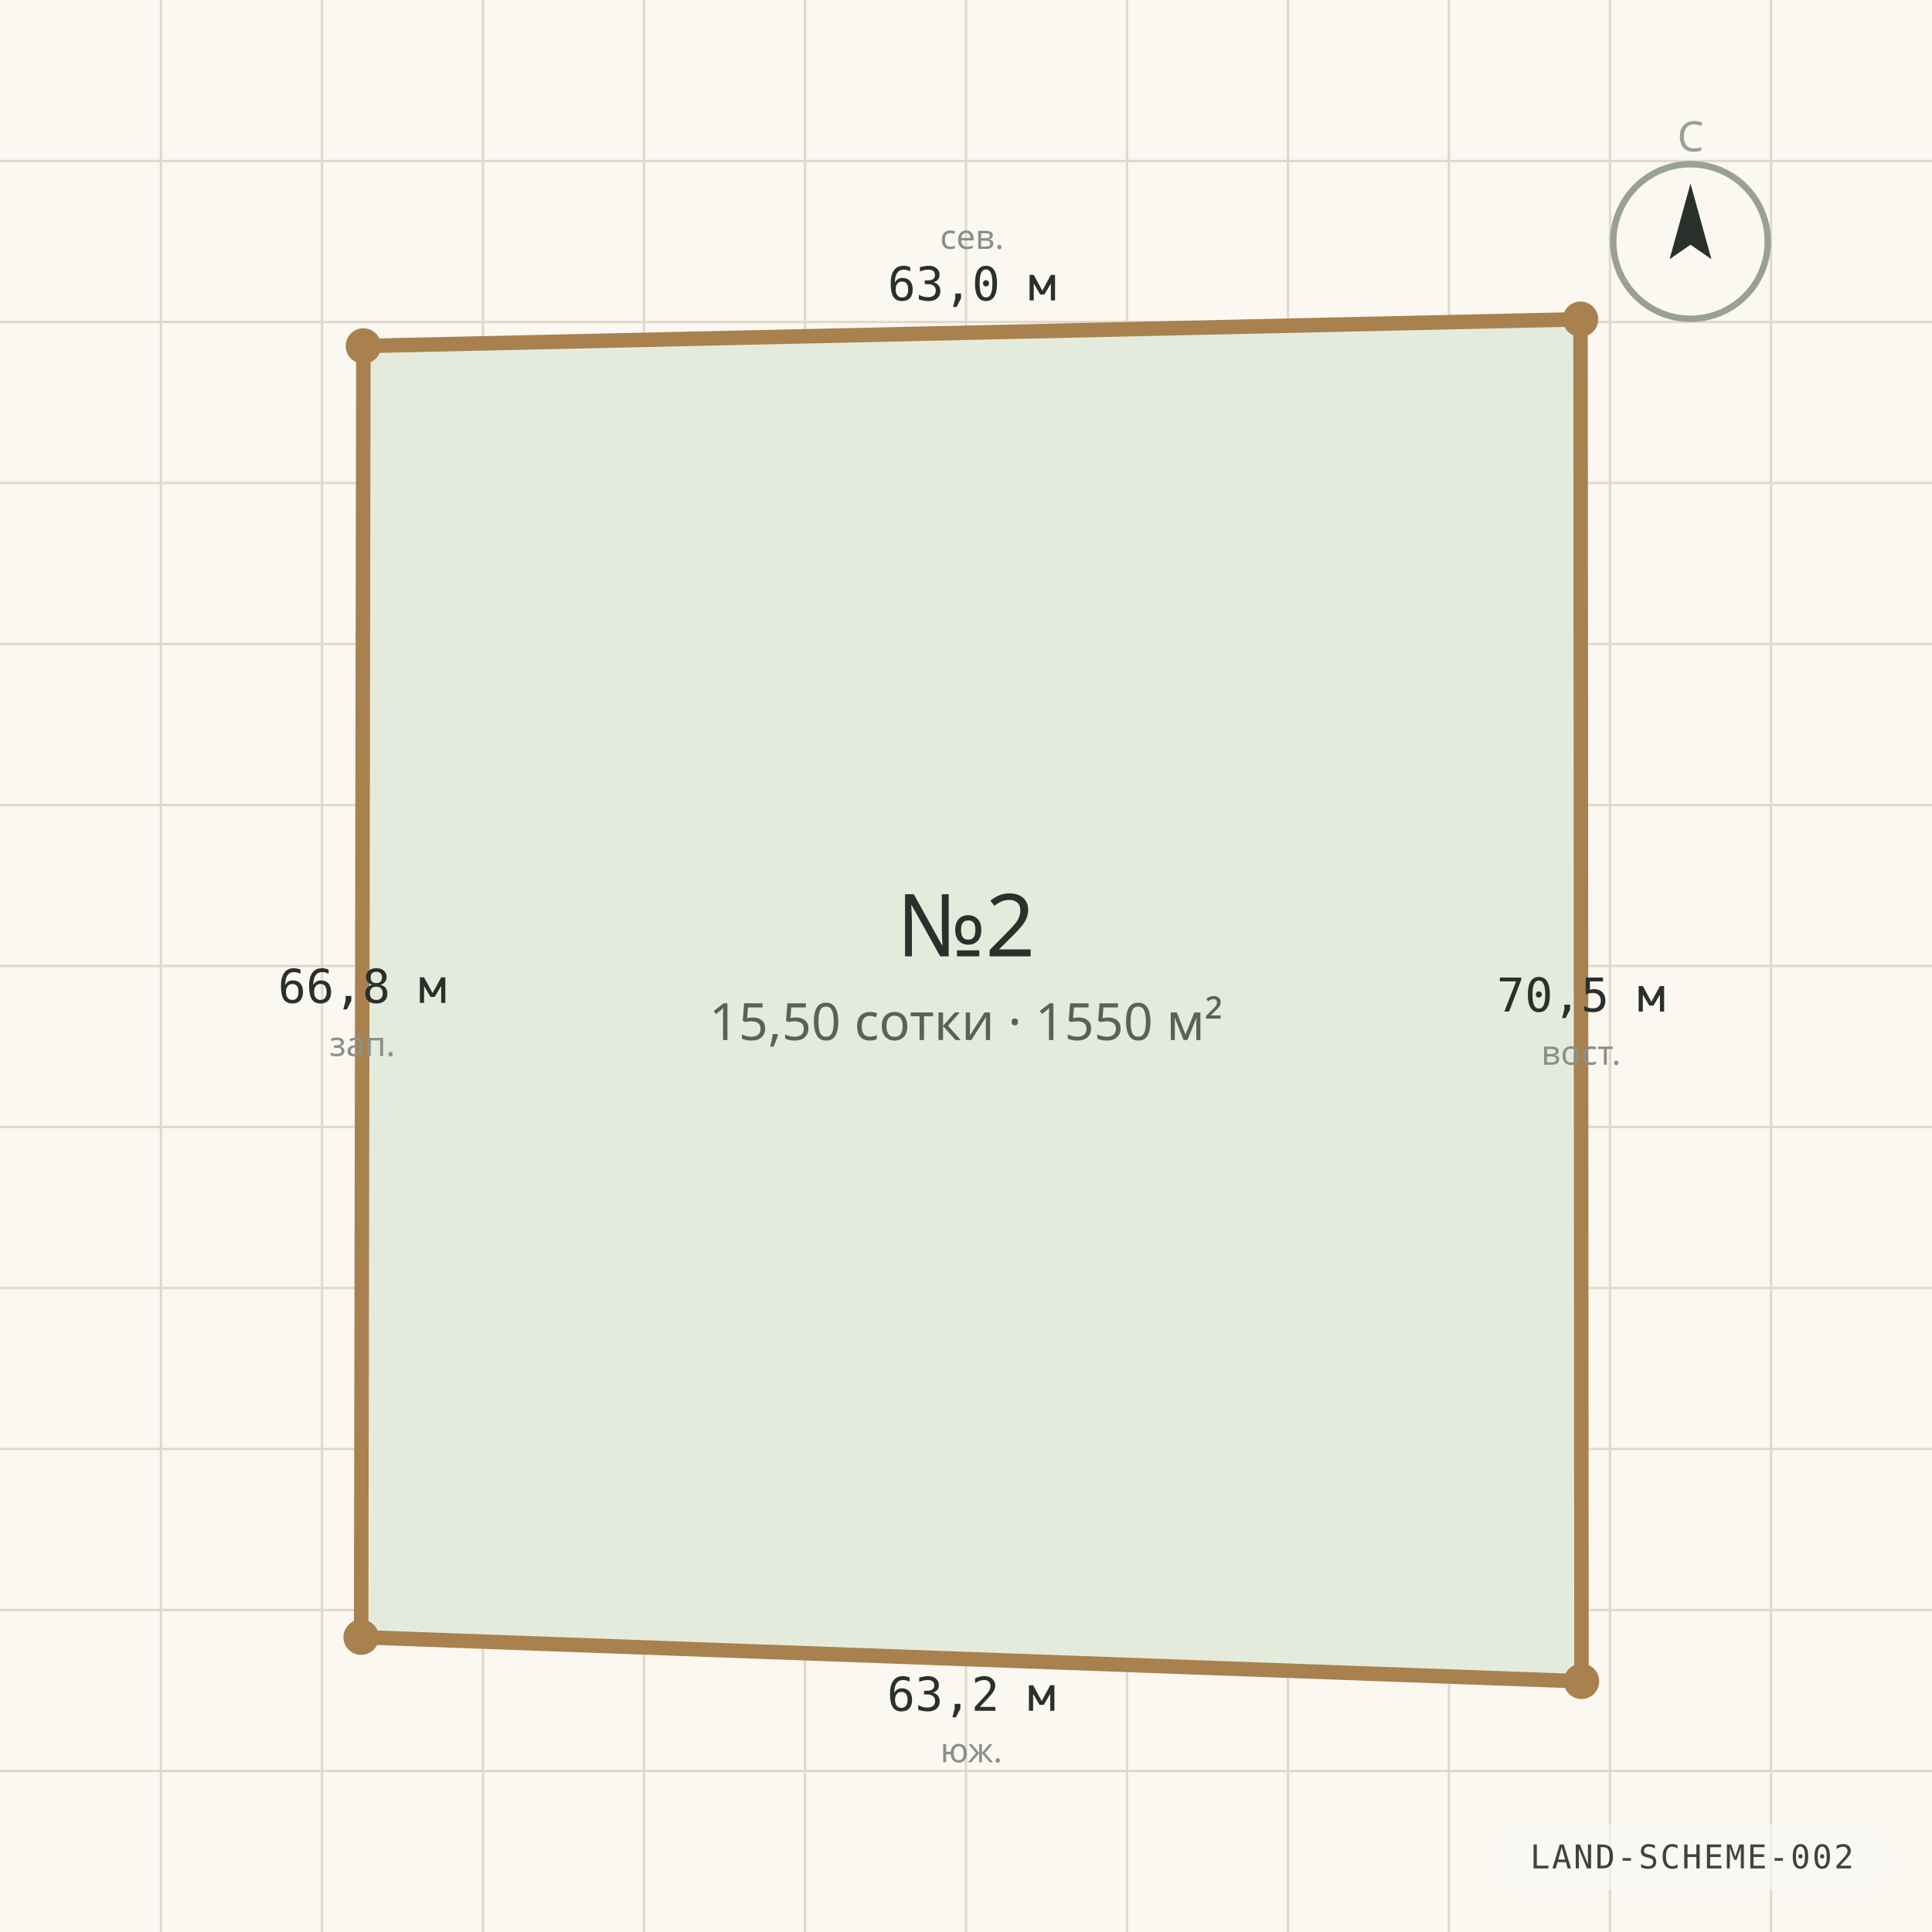
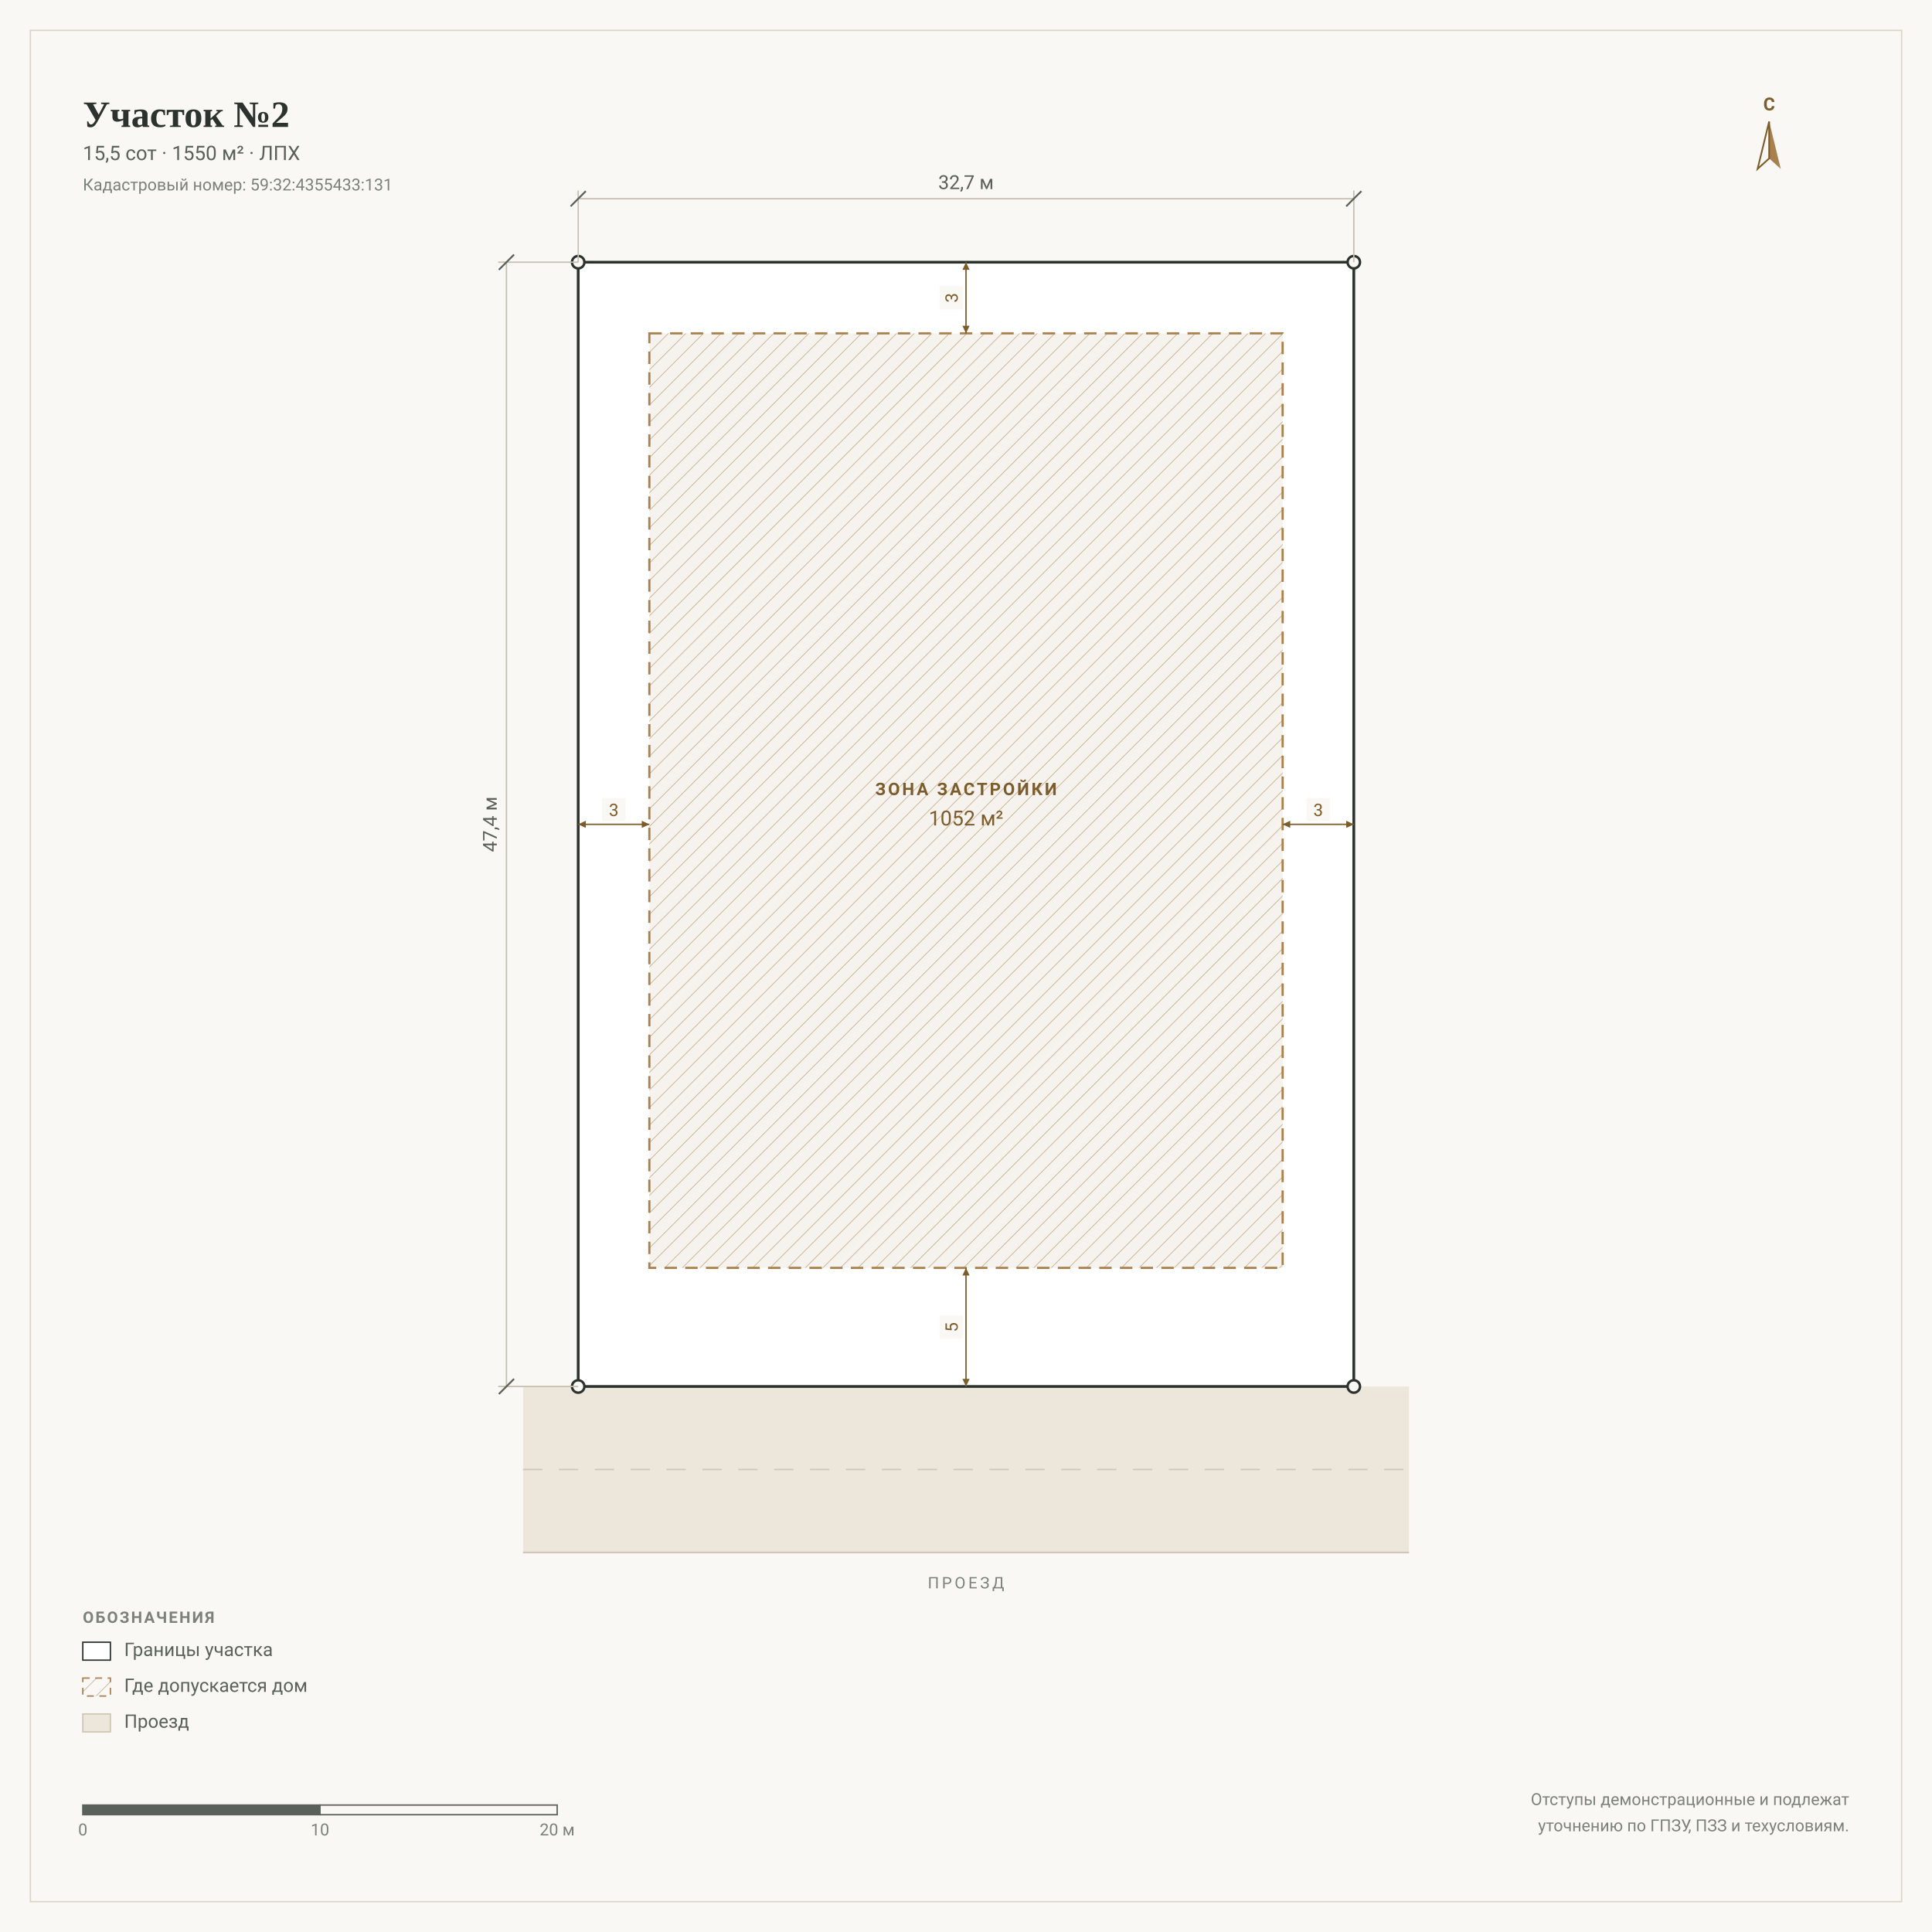
- <svg xmlns="http://www.w3.org/2000/svg" viewBox="0 0 1200 1200" width="1200" height="1200" role="img" aria-label="Схема границ участка №2" preserveAspectRatio="xMidYMid slice">
-   <rect width="1200" height="1200" fill="#FBF8F2" />
-   <g stroke="#E0D9CB" stroke-width="1.5">
-     <line x1="0" y1="100.0" x2="1200" y2="100.0" />
-     <line x1="100.0" y1="0" x2="100.0" y2="1200" />
-     <line x1="0" y1="200.0" x2="1200" y2="200.0" />
-     <line x1="200.0" y1="0" x2="200.0" y2="1200" />
-     <line x1="0" y1="300.0" x2="1200" y2="300.0" />
-     <line x1="300.0" y1="0" x2="300.0" y2="1200" />
-     <line x1="0" y1="400.0" x2="1200" y2="400.0" />
-     <line x1="400.0" y1="0" x2="400.0" y2="1200" />
-     <line x1="0" y1="500.0" x2="1200" y2="500.0" />
-     <line x1="500.0" y1="0" x2="500.0" y2="1200" />
-     <line x1="0" y1="600.0" x2="1200" y2="600.0" />
-     <line x1="600.0" y1="0" x2="600.0" y2="1200" />
-     <line x1="0" y1="700.0" x2="1200" y2="700.0" />
-     <line x1="700.0" y1="0" x2="700.0" y2="1200" />
-     <line x1="0" y1="800.0" x2="1200" y2="800.0" />
-     <line x1="800.0" y1="0" x2="800.0" y2="1200" />
-     <line x1="0" y1="900.0" x2="1200" y2="900.0" />
-     <line x1="900.0" y1="0" x2="900.0" y2="1200" />
-     <line x1="0" y1="1000.0" x2="1200" y2="1000.0" />
-     <line x1="1000.0" y1="0" x2="1000.0" y2="1200" />
-     <line x1="0" y1="1100.0" x2="1200" y2="1100.0" />
-     <line x1="1100.0" y1="0" x2="1100.0" y2="1200" />
+ <svg xmlns="http://www.w3.org/2000/svg" viewBox="0 0 1400 1400" width="1400" height="1400" role="img" aria-label="Схема участка №2: границы, отступы и зона застройки" font-family="'TT Commons Pro',-apple-system,BlinkMacSystemFont,'Segoe UI',Roboto,'Helvetica Neue',Arial,sans-serif">
+   <defs>
+     <pattern id="h-build" patternUnits="userSpaceOnUse" width="9" height="9" patternTransform="rotate(45)">
+       <line x1="0" y1="0" x2="0" y2="9" stroke="#a8814f" stroke-width="1.1" opacity=".5" />
+     </pattern>
+     <pattern id="h-sold" patternUnits="userSpaceOnUse" width="7" height="7" patternTransform="rotate(45)">
+       <line x1="0" y1="0" x2="0" y2="7" stroke="#7c8279" stroke-width="1" opacity=".45" />
+     </pattern>
+     <pattern id="h-forest" patternUnits="userSpaceOnUse" width="14" height="14">
+       <circle cx="4" cy="4" r="1.5" fill="#9fb188" opacity=".55" />
+       <circle cx="11" cy="10" r="1.1" fill="#9fb188" opacity=".4" />
+     </pattern>
+     <pattern id="h-water" patternUnits="userSpaceOnUse" width="26" height="12">
+       <path d="M0 6q6.5 -3 13 0t13 0" fill="none" stroke="#7d939b" stroke-width="1" opacity=".35" />
+     </pattern>
+   </defs>
+   <rect width="1400" height="1400" fill="#faf8f4" />
+   <rect x="378.984" y="1004.688" width="642.031" height="120.312" fill="#ece6db" />
+   <line x1="378.984" y1="1125" x2="1021.016" y2="1125" stroke="#cfc6b6" stroke-width="1.2" />
+   <line x1="378.984" y1="1064.844" x2="1021.016" y2="1064.844" stroke="#cfc6b6" stroke-width="1" stroke-dasharray="14 12" />
+   <text x="700" y="1151" font-size="11.5" fill="#7c8279" text-anchor="middle" font-weight="400" letter-spacing="2">ПРОЕЗД</text>
+   <rect x="418.984" y="190" width="562.031" height="814.688" fill="#ffffff" stroke="#2c332e" stroke-width="2" />
+   <rect x="470.547" y="241.562" width="458.906" height="677.188" fill="#a8814f" opacity=".10" />
+   <rect x="470.547" y="241.562" width="458.906" height="677.188" fill="url(#h-build)" />
+   <rect x="470.547" y="241.562" width="458.906" height="677.188" fill="none" stroke="#a8814f" stroke-width="1.6" stroke-dasharray="9 6" />
+   <circle cx="418.984" cy="190" r="4.5" fill="#faf8f4" stroke="#2c332e" stroke-width="1.8" />
+   <circle cx="981.016" cy="190" r="4.5" fill="#faf8f4" stroke="#2c332e" stroke-width="1.8" />
+   <circle cx="418.984" cy="1004.688" r="4.5" fill="#faf8f4" stroke="#2c332e" stroke-width="1.8" />
+   <circle cx="981.016" cy="1004.688" r="4.5" fill="#faf8f4" stroke="#2c332e" stroke-width="1.8" />
+   <line x1="418.984" y1="190" x2="418.984" y2="138" stroke="#c6bfb1" stroke-width="1" />
+   <line x1="981.016" y1="190" x2="981.016" y2="138" stroke="#c6bfb1" stroke-width="1" />
+   <line x1="418.984" y1="144" x2="981.016" y2="144" stroke="#c6bfb1" stroke-width="1" />
+   <line x1="413.484" y1="149.5" x2="424.484" y2="138.5" stroke="#5a615a" stroke-width="1.3" />
+   <line x1="975.516" y1="149.5" x2="986.516" y2="138.5" stroke="#5a615a" stroke-width="1.3" />
+   <rect x="671.48" y="122.258" width="57.04" height="18.9" fill="#faf8f4" />
+   <text x="700" y="137" font-size="14" fill="#5a615a" text-anchor="middle" font-weight="400">32,7 м</text>
+   <line x1="418.984" y1="190" x2="360.984" y2="190" stroke="#c6bfb1" stroke-width="1" />
+   <line x1="418.984" y1="1004.688" x2="360.984" y2="1004.688" stroke="#c6bfb1" stroke-width="1" />
+   <line x1="366.984" y1="190" x2="366.984" y2="1004.688" stroke="#c6bfb1" stroke-width="1" />
+   <line x1="361.484" y1="195.5" x2="372.484" y2="184.5" stroke="#5a615a" stroke-width="1.3" />
+   <line x1="361.484" y1="1010.188" x2="372.484" y2="999.188" stroke="#5a615a" stroke-width="1.3" />
+   <g transform="translate(366.9844,597.3438) rotate(-90)">
+     <rect x="-28.52" y="-21.742" width="57.04" height="18.9" fill="#faf8f4" />
+     <text x="0" y="-7" font-size="14" fill="#5a615a" text-anchor="middle" font-weight="400">47,4 м</text>
  </g>
-   <polygon points="225.7,214.9 981.7,198.3 982.3,1044.3 224.3,1016.9" fill="#E5EBDC" stroke="#A8814F" stroke-width="9" stroke-linejoin="round" />
-   <circle cx="225.7" cy="214.9" r="11" fill="#A8814F" />
-   <text x="603.7" y="186.6" text-anchor="middle" font-family="ui-monospace, Consolas, monospace" font-size="29" fill="#2A302C">63,0 м</text>
-   <text x="603.7" y="154.6" text-anchor="middle" font-family="'Segoe UI', system-ui, sans-serif" font-size="21" fill="#8A9088">сев.</text>
-   <circle cx="981.7" cy="198.3" r="11" fill="#A8814F" />
-   <text x="982.0" y="628.3" text-anchor="middle" font-family="ui-monospace, Consolas, monospace" font-size="29" fill="#2A302C">70,5 м</text>
-   <text x="982.0" y="661.3" text-anchor="middle" font-family="'Segoe UI', system-ui, sans-serif" font-size="21" fill="#8A9088">вост.</text>
-   <circle cx="982.3" cy="1044.3" r="11" fill="#A8814F" />
-   <text x="603.3" y="1062.6" text-anchor="middle" font-family="ui-monospace, Consolas, monospace" font-size="29" fill="#2A302C">63,2 м</text>
-   <text x="603.3" y="1094.6" text-anchor="middle" font-family="'Segoe UI', system-ui, sans-serif" font-size="21" fill="#8A9088">юж.</text>
-   <circle cx="224.3" cy="1016.9" r="11" fill="#A8814F" />
-   <text x="225.0" y="622.9" text-anchor="middle" font-family="ui-monospace, Consolas, monospace" font-size="29" fill="#2A302C">66,8 м</text>
-   <text x="225.0" y="655.9" text-anchor="middle" font-family="'Segoe UI', system-ui, sans-serif" font-size="21" fill="#8A9088">зап.</text>
-   <text x="600" y="594" text-anchor="middle" font-family="'Segoe UI', system-ui, sans-serif" font-size="54" fill="#2A302C">№2</text>
-   <text x="600" y="646" text-anchor="middle" font-family="'Segoe UI', system-ui, sans-serif" font-size="32" fill="#5A615A">15,50 сотки · 1550 м²</text>
-   <g transform="translate(1050 150)">
-     <circle r="48" fill="none" stroke="#9AA096" stroke-width="4" />
-     <path d="M 0 -36 L 13 11 L 0 2 L -13 11 Z" fill="#2A302C" />
-     <text y="-56" text-anchor="middle" font-family="'Segoe UI', system-ui, sans-serif" font-size="26" fill="#9AA096">С</text>
+   <line x1="418.984" y1="597.344" x2="470.547" y2="597.344" stroke="#7d5c2c" stroke-width="1" />
+   <path d="M418.984 597.344 l5.5 -2.6 l0 5.2 Z" fill="#7d5c2c" />
+   <path d="M470.547 597.344 l-5.5 -2.6 l0 5.2 Z" fill="#7d5c2c" />
+   <rect x="436.266" y="578.181" width="17" height="16.875" fill="#faf8f4" />
+   <text x="444.766" y="591.344" font-size="12.5" fill="#7d5c2c" text-anchor="middle" font-weight="400">3</text>
+   <line x1="929.453" y1="597.344" x2="981.016" y2="597.344" stroke="#7d5c2c" stroke-width="1" />
+   <path d="M929.453 597.344 l5.5 -2.6 l0 5.2 Z" fill="#7d5c2c" />
+   <path d="M981.016 597.344 l-5.5 -2.6 l0 5.2 Z" fill="#7d5c2c" />
+   <rect x="946.734" y="578.181" width="17" height="16.875" fill="#faf8f4" />
+   <text x="955.234" y="591.344" font-size="12.5" fill="#7d5c2c" text-anchor="middle" font-weight="400">3</text>
+   <line x1="700" y1="190" x2="700" y2="241.562" stroke="#7d5c2c" stroke-width="1" />
+   <path d="M700 190 l-2.6 5.5 l5.2 0 Z" fill="#7d5c2c" />
+   <path d="M700 241.562 l-2.6 -5.5 l5.2 0 Z" fill="#7d5c2c" />
+   <g transform="translate(700,215.7812) rotate(-90)">
+     <rect x="-8.5" y="-19.163" width="17" height="16.875" fill="#faf8f4" />
+     <text x="0" y="-6" font-size="12.5" fill="#7d5c2c" text-anchor="middle" font-weight="400">3</text>
  </g>
-   <g font-family="ui-monospace, 'Cascadia Mono', Consolas, monospace" opacity="0.9">
-     <rect x="928.2" y="1132.8" width="245.4" height="40.8" rx="20.4" fill="rgba(250,248,244,0.72)" />
-     <text x="1050.9" y="1160.5" text-anchor="middle" fill="#2A302C" font-size="20.4" letter-spacing="1.2">LAND-SCHEME-002</text>
+   <line x1="700" y1="918.75" x2="700" y2="1004.688" stroke="#7d5c2c" stroke-width="1" />
+   <path d="M700 918.75 l-2.6 5.5 l5.2 0 Z" fill="#7d5c2c" />
+   <path d="M700 1004.688 l-2.6 -5.5 l5.2 0 Z" fill="#7d5c2c" />
+   <g transform="translate(700,961.7188) rotate(-90)">
+     <rect x="-8.5" y="-19.163" width="17" height="16.875" fill="#faf8f4" />
+     <text x="0" y="-6" font-size="12.5" fill="#7d5c2c" text-anchor="middle" font-weight="400">5</text>
  </g>
+   <text x="700" y="576.156" font-size="12.5" fill="#7d5c2c" text-anchor="middle" font-weight="700" letter-spacing="1.6">ЗОНА ЗАСТРОЙКИ</text>
+   <text x="700" y="598.156" font-size="15" fill="#7d5c2c" text-anchor="middle" font-weight="400">1052 м²</text>
+   <rect x="22" y="22" width="1356" height="1356" fill="none" stroke="#ddd6c9" stroke-width="1" />
+   <text x="60" y="92" font-size="27" fill="#2c332e" text-anchor="start" font-weight="600" font-family="'TT Ramillas','Playfair Display',Georgia,'Times New Roman',serif">Участок №2</text>
+   <text x="60" y="116" font-size="14.5" fill="#5a615a" text-anchor="start" font-weight="400">15,5 сот · 1550 м² · ЛПХ</text>
+   <text x="60" y="138" font-size="12" fill="#7c8279" text-anchor="start" font-weight="400">Кадастровый номер: 59:32:4355433:131</text>
+   <g transform="translate(1282,108)">
+     <path d="M0 -20 L8.4 14.4 L0 6.8 Z" fill="#a8814f" />
+     <path d="M0 -20 L-8.4 14.4 L0 6.8 Z" fill="none" stroke="#7d5c2c" stroke-width="1.2" />
+     <text x="0" y="-28" font-size="13" fill="#7d5c2c" text-anchor="middle" font-weight="700" letter-spacing="0.5">С</text>
+   </g>
+   <text x="60" y="1176" font-size="11.5" fill="#7c8279" text-anchor="start" font-weight="600" letter-spacing="1.2">ОБОЗНАЧЕНИЯ</text>
+   <rect x="60" y="1190" width="20" height="13" fill="#ffffff" stroke="#2c332e" stroke-width="1" />
+   <text x="90" y="1200" font-size="13.5" fill="#5a615a" text-anchor="start" font-weight="400">Границы участка</text>
+   <rect x="60" y="1216" width="20" height="13" fill="none" stroke="#a8814f" stroke-width="1" stroke-dasharray="5 4" />
+   <rect x="60" y="1216" width="20" height="13" fill="url(#h-build)" />
+   <text x="90" y="1226" font-size="13.5" fill="#5a615a" text-anchor="start" font-weight="400">Где допускается дом</text>
+   <rect x="60" y="1242" width="20" height="13" fill="#ece6db" stroke="#cfc6b6" stroke-width="1" />
+   <text x="90" y="1252" font-size="13.5" fill="#5a615a" text-anchor="start" font-weight="400">Проезд</text>
+   <rect x="60" y="1308" width="171.875" height="7" fill="#5a615a" stroke="#5a615a" stroke-width="1" />
+   <rect x="231.875" y="1308" width="171.875" height="7" fill="#faf8f4" stroke="#5a615a" stroke-width="1" />
+   <text x="60" y="1330" font-size="12" fill="#7c8279" text-anchor="middle" font-weight="400">0</text>
+   <text x="231.875" y="1330" font-size="12" fill="#7c8279" text-anchor="middle" font-weight="400">10</text>
+   <text x="403.75" y="1330" font-size="12" fill="#7c8279" text-anchor="middle" font-weight="400">20 м</text>
+   <text x="1340" y="1308" font-size="12" fill="#7c8279" text-anchor="end" font-weight="400">Отступы демонстрационные и подлежат</text>
+   <text x="1340" y="1327" font-size="12" fill="#7c8279" text-anchor="end" font-weight="400">уточнению по ГПЗУ, ПЗЗ и техусловиям.</text>
</svg>
